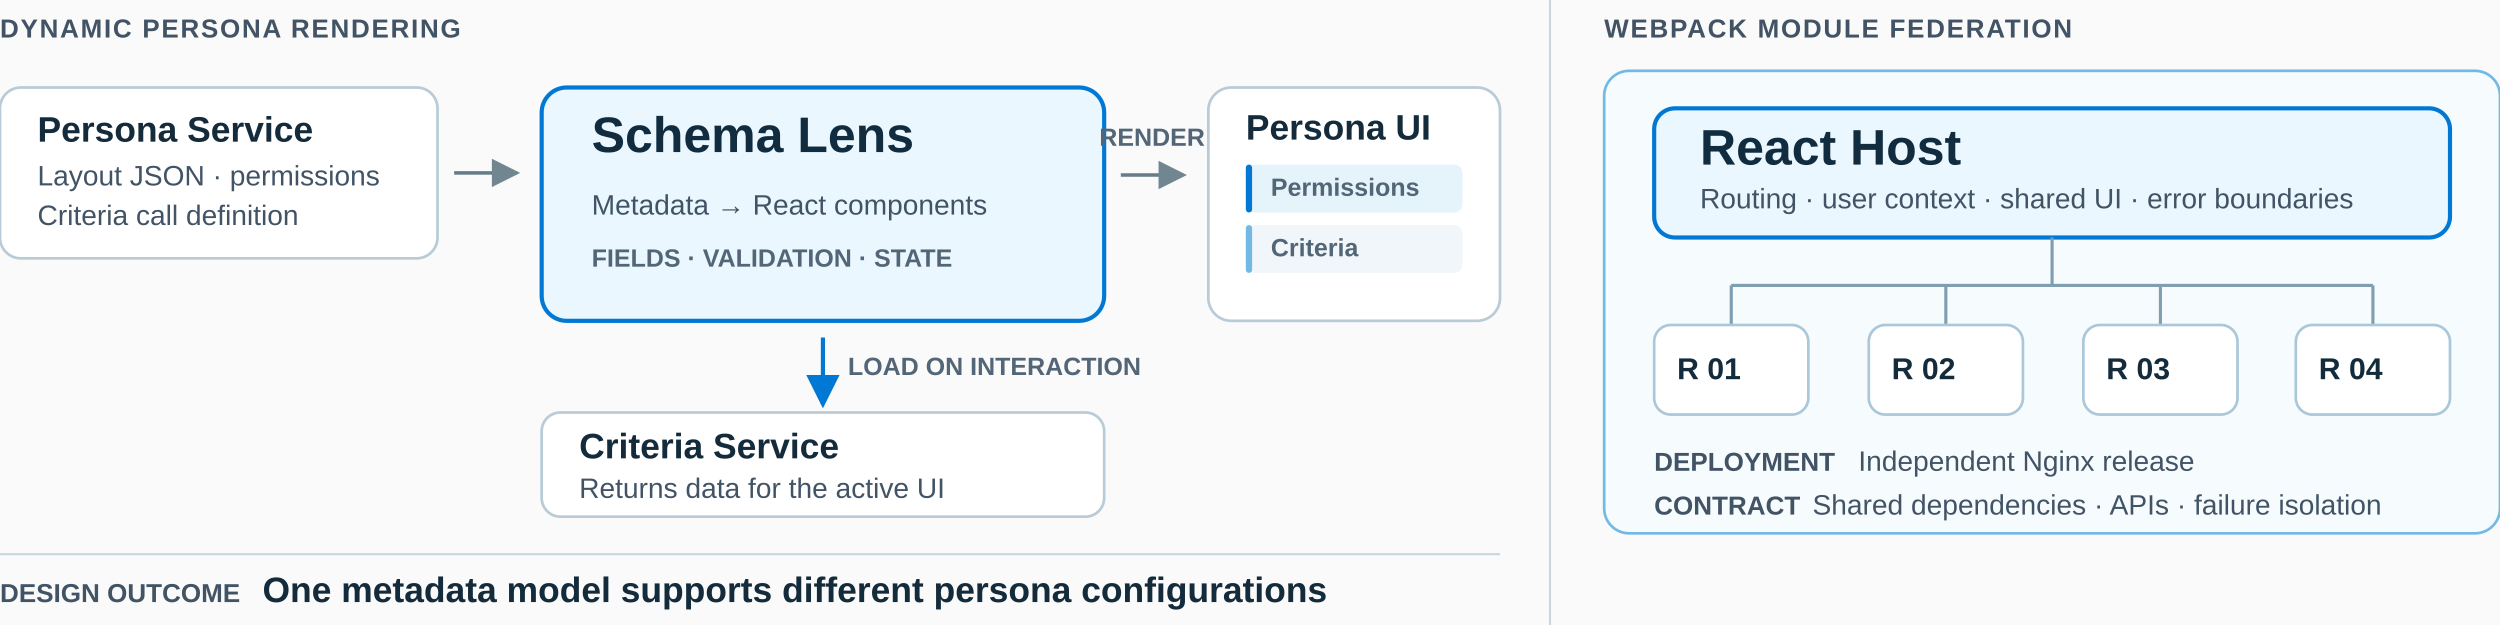
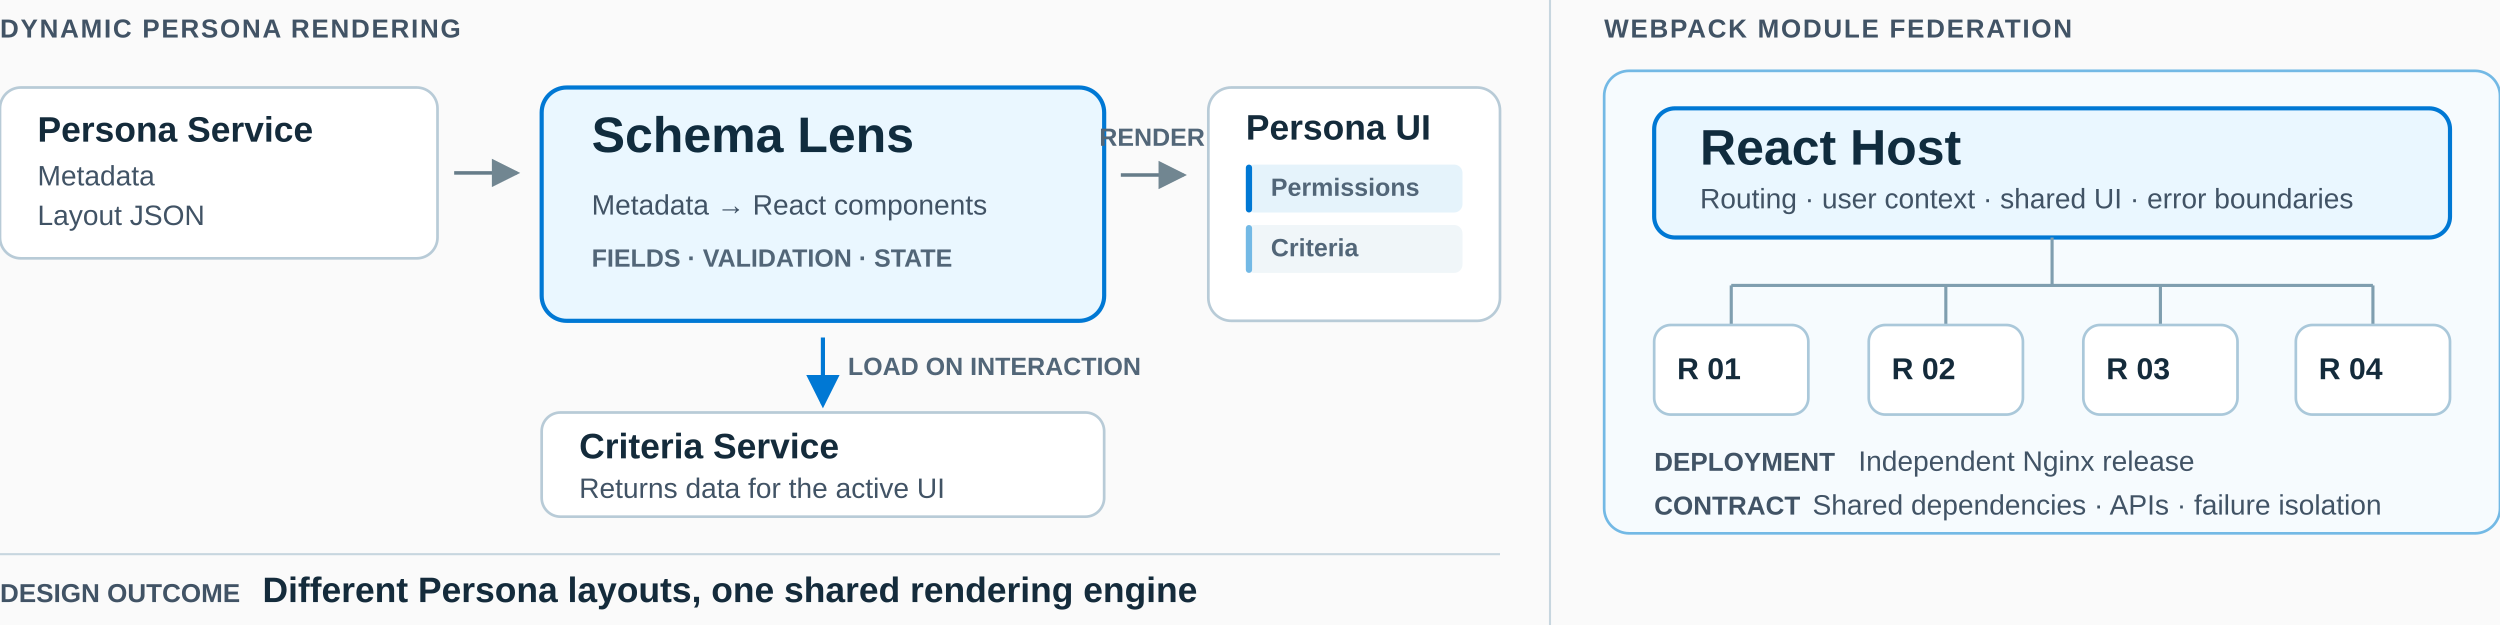
<svg xmlns="http://www.w3.org/2000/svg" width="1200" height="300" viewBox="0 0 1200 300" role="img" aria-labelledby="title desc">
  <defs>
    <marker id="arrow" markerWidth="8" markerHeight="8" refX="7" refY="4" orient="auto">
      <path d="M0 0L8 4L0 8Z" fill="#718691" />
    </marker>
    <marker id="blueArrow" markerWidth="8" markerHeight="8" refX="7" refY="4" orient="auto">
      <path d="M0 0L8 4L0 8Z" fill="#0078d4" />
    </marker>
    <style>
      .eyebrow{font:700 12.5px Arial,sans-serif;letter-spacing:.065em;fill:#415365}.title{font:700 17px Arial,sans-serif;fill:#142b3b}.hero{font:700 24px Arial,sans-serif;fill:#102c3e}.sub{font:400 13.5px Arial,sans-serif;fill:#415365}.small{font:600 12px Arial,sans-serif;fill:#526678}.node{fill:#fff;stroke:#b8cbd7;stroke-width:1.3}.focus{fill:#eaf7ff;stroke:#0078d4;stroke-width:2}.zone{fill:#f6fbfe;stroke:#73b9e5;stroke-width:1.3}.line{stroke:#667c89;stroke-width:1.7;fill:none;marker-end:url(#arrow)}.blueLine{stroke:#0078d4;stroke-width:2;fill:none;marker-end:url(#blueArrow)}.icon{fill:none;stroke:#0078d4;stroke-width:1.9;stroke-linecap:round;stroke-linejoin:round}.remote{fill:#fff;stroke:#aac8da;stroke-width:1.3}.remoteTitle{font:700 14.5px Arial,sans-serif;fill:#142b3b}.footer{font:700 12.5px Arial,sans-serif;fill:#415365}
    </style>
  </defs>
  <rect width="1200" height="300" fill="#fafafa" />
  <text class="eyebrow" x="0" y="18">DYNAMIC PERSONA RENDERING</text>
  <rect class="node" x="0" y="42" width="210" height="82" rx="10" />
  <text class="title" x="18" y="68">Persona Service</text>
-   <text class="sub" x="18" y="89">Layout JSON · permissions</text>
-   <text class="sub" x="18" y="108">Criteria call definition</text>
+   <text class="sub" x="18" y="89">Metadata</text>
+   <text class="sub" x="18" y="108">Layout JSON</text>
  <path class="line" d="M218 83H248" />
  <rect class="focus" x="260" y="42" width="270" height="112" rx="12" />
  <text class="hero" x="284" y="73">Schema Lens</text>
  <text class="sub" x="284" y="103">Metadata → React components</text>
  <text class="small" x="284" y="128">FIELDS · VALIDATION · STATE</text>
  <text class="small" x="553" y="70" text-anchor="middle">RENDER</text>
  <path class="line" d="M538 84H568" />
  <rect class="node" x="580" y="42" width="140" height="112" rx="11" />
  <text class="title" x="598" y="67">Persona UI</text>
  <rect x="598" y="79" width="104" height="23" rx="4" fill="#e5f3fb" />
  <rect x="598" y="79" width="3" height="23" rx="1.5" fill="#0078d4" />
  <text class="small" x="610" y="94">Permissions</text>
  <rect x="598" y="108" width="104" height="23" rx="4" fill="#f0f6f9" />
  <rect x="598" y="108" width="3" height="23" rx="1.5" fill="#73b9e5" />
  <text class="small" x="610" y="123">Criteria</text>
  <path class="blueLine" d="M395 162V194" />
  <text class="small" x="407" y="180">LOAD ON INTERACTION</text>
  <rect class="node" x="260" y="198" width="270" height="50" rx="9" />
  <text class="title" x="278" y="220">Criteria Service</text>
  <text class="sub" x="278" y="239">Returns data for the active UI</text>
  <line x1="0" y1="266" x2="720" y2="266" stroke="#c7d6df" />
  <text class="footer" x="0" y="289">DESIGN OUTCOME</text>
-   <text class="title" x="126" y="289">One metadata model supports different persona configurations</text>
+   <text class="title" x="126" y="289">Different Persona layouts, one shared rendering engine</text>
  <line x1="744" y1="0" x2="744" y2="300" stroke="#c7d6df" />
  <text class="eyebrow" x="770" y="18">WEBPACK MODULE FEDERATION</text>
  <rect class="zone" x="770" y="34" width="430" height="222" rx="12" />
  <rect class="focus" x="794" y="52" width="382" height="62" rx="10" />
  <text class="hero" x="816" y="79">React Host</text>
  <text class="sub" x="816" y="100">Routing · user context · shared UI · error boundaries</text>
  <path d="M985 114V137M831 137H1139M831 137V156M934 137V156M1037 137V156M1139 137V156" stroke="#7f9eaf" stroke-width="1.5" fill="none" />
  <rect class="remote" x="794" y="156" width="74" height="43" rx="8" />
  <text class="remoteTitle" x="805" y="182">R 01</text>
  <rect class="remote" x="897" y="156" width="74" height="43" rx="8" />
  <text class="remoteTitle" x="908" y="182">R 02</text>
  <rect class="remote" x="1000" y="156" width="74" height="43" rx="8" />
  <text class="remoteTitle" x="1011" y="182">R 03</text>
  <rect class="remote" x="1102" y="156" width="74" height="43" rx="8" />
  <text class="remoteTitle" x="1113" y="182">R 04</text>
  <text class="footer" x="794" y="226">DEPLOYMENT</text>
  <text class="sub" x="892" y="226">Independent Nginx release</text>
  <text class="footer" x="794" y="247">CONTRACT</text>
  <text class="sub" x="870" y="247">Shared dependencies · APIs · failure isolation</text>
</svg>
